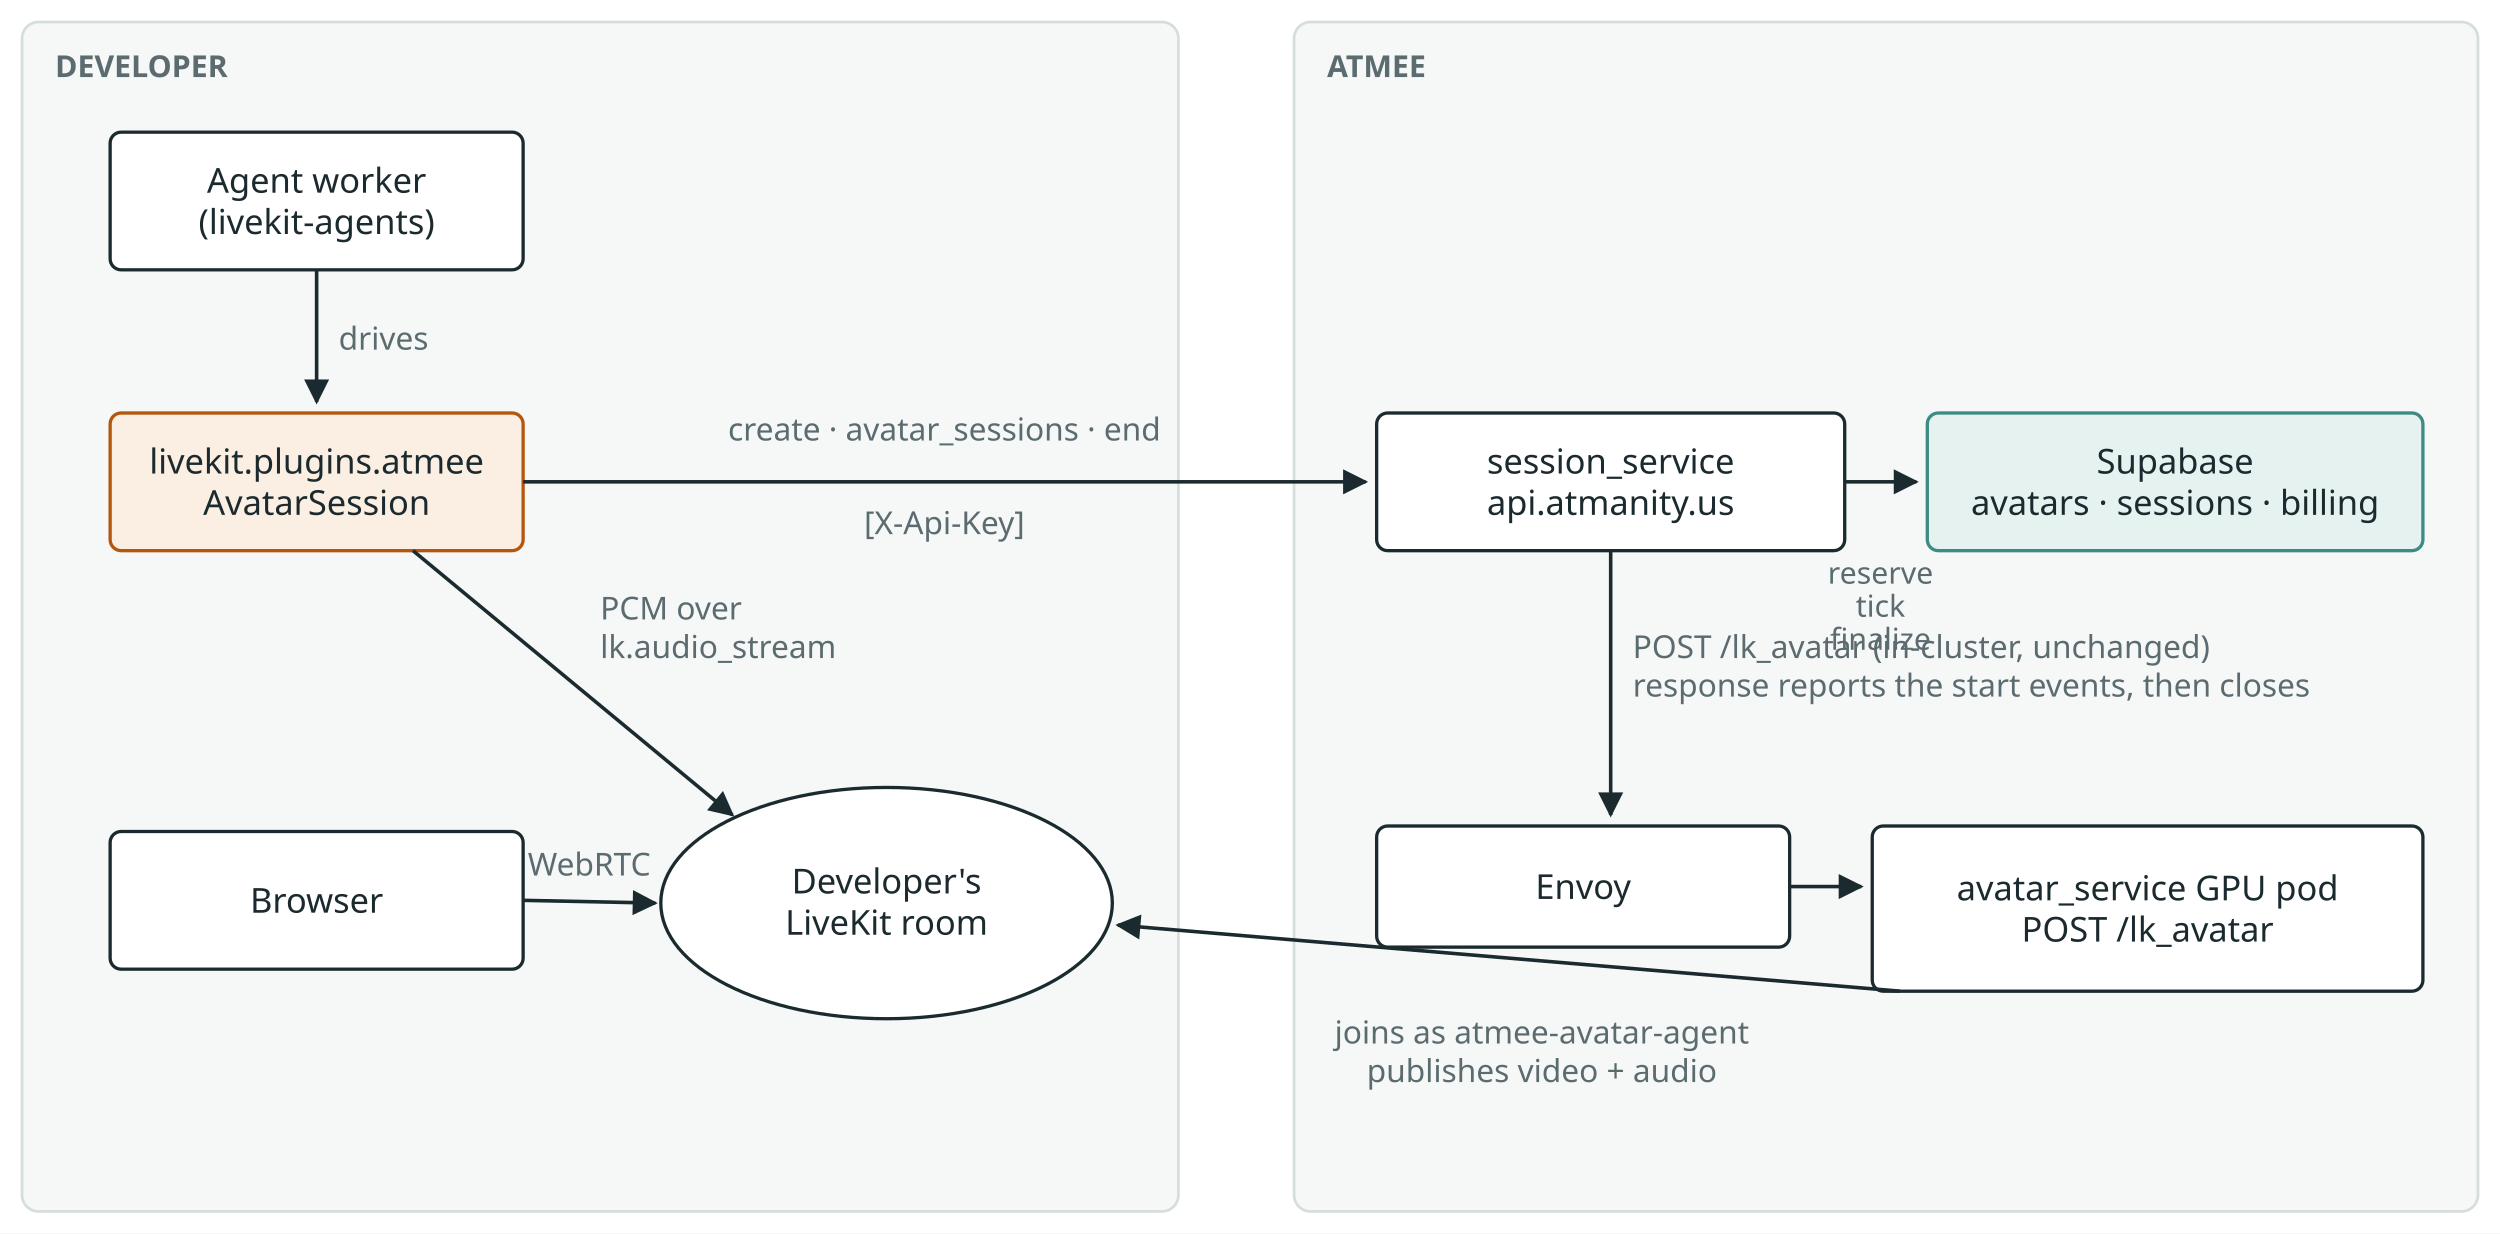
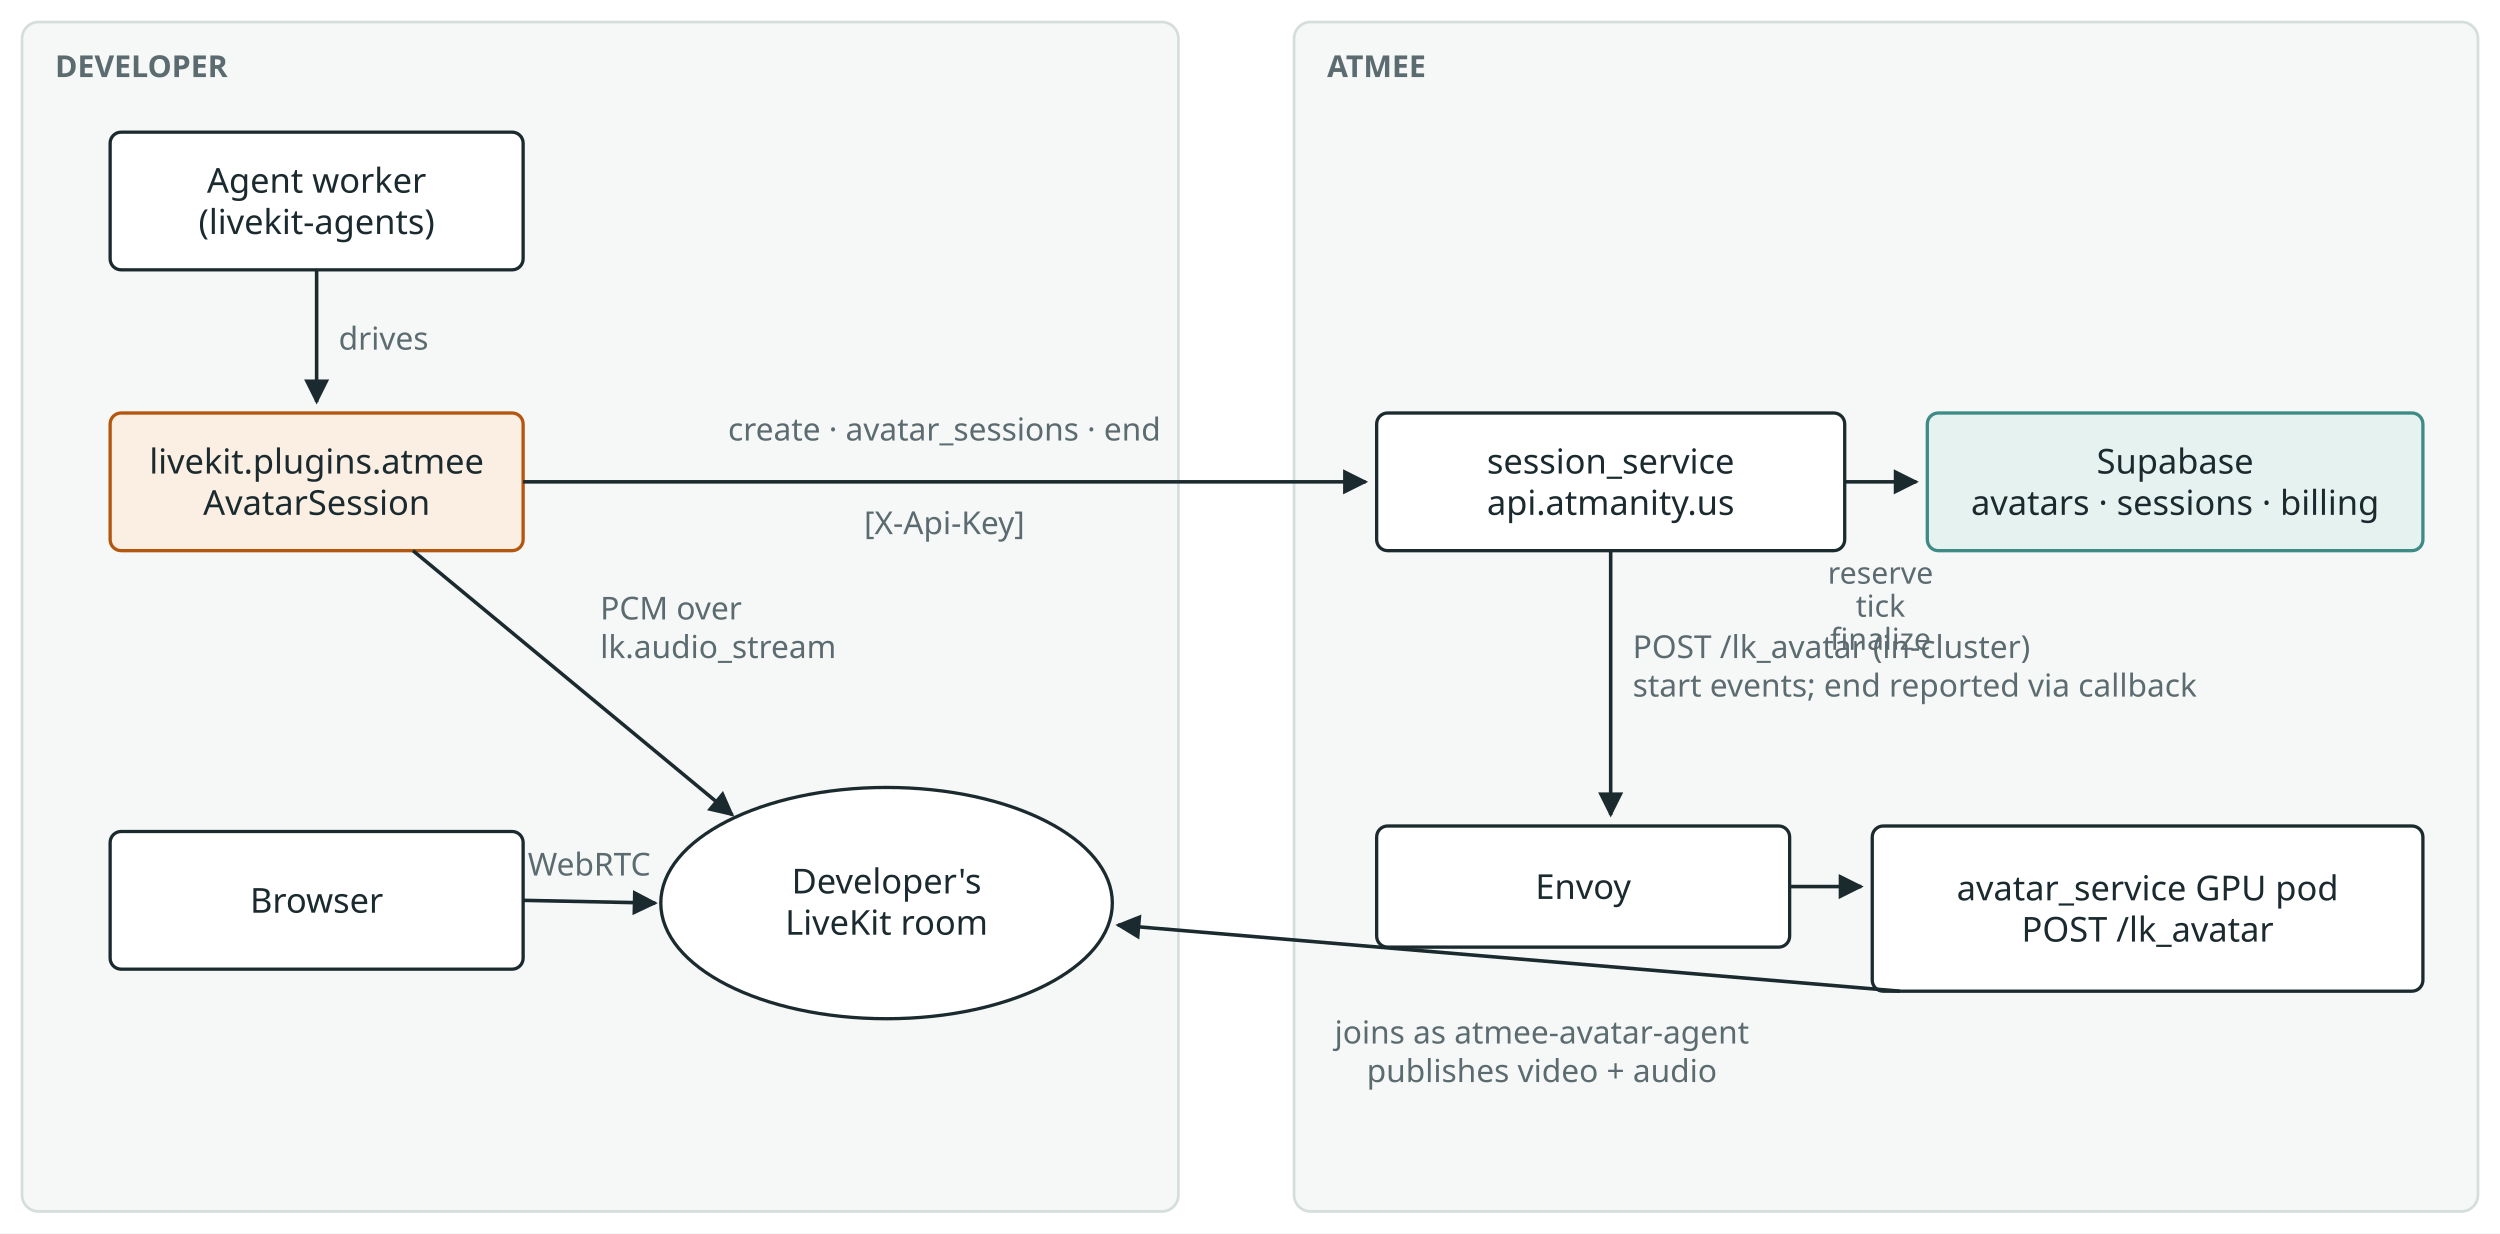
<svg xmlns="http://www.w3.org/2000/svg" viewBox="0 0 908 448" role="img" aria-label="Context: the plugin talks to Atmee's API and to the developer's LiveKit room; the GPU worker joins that room." font-family="IBM Plex Sans, system-ui, sans-serif" style="max-width:100%;height:auto;display:block">
  <rect width="100%" height="100%" fill="#ffffff" />
  <style>
  svg { color: #1b2a2e; }
  .t { fill: #1b2a2e; } .tm { fill: #5b6b70; }
  .node { fill: #ffffff; stroke: #1b2a2e; stroke-width: 1.2; }
  .node.new { fill: #fbeee2; stroke: #b4560e; }
  .node.db { fill: #e6f2f0; stroke: #3d8b84; }
  .node.dim { fill: #f5f8f7; stroke: #d5dedc; }
  .actor { fill: #e6f2f0; stroke: #3d8b84; stroke-width: 1.2; }
  .group { fill: #f5f8f7; stroke: #d5dedc; stroke-width: 1; }
  .edge { stroke: #1b2a2e; stroke-width: 1.3; fill: none; }
  .life { stroke: #d5dedc; stroke-width: 1; stroke-dasharray: 3 4; }
  .loop { fill: none; stroke: #2f5bea; stroke-width: 1; stroke-dasharray: 6 4; }
  .looptag { fill: #2f5bea; } .looptag + text { fill: #ffffff; }
  .plate { fill: #ffffff; } .note { fill: #fbeee2; stroke: #b4560e; stroke-width: 1; }
</style>
  <defs>
    <marker id="ah" viewBox="0 0 10 10" refX="9" refY="5" markerWidth="7" markerHeight="7" orient="auto-start-reverse">
      <path d="M0,0 L10,5 L0,10 z" fill="currentColor" />
    </marker>
  </defs>
  <rect x="8" y="8" width="420" height="432" rx="6" class="group" />
  <text x="20.0" y="28.0" text-anchor="start" class="tm" font-size="11" font-weight="600">DEVELOPER</text>
  <rect x="470" y="8" width="430" height="432" rx="6" class="group" />
  <text x="482.0" y="28.0" text-anchor="start" class="tm" font-size="11" font-weight="600">ATMEE</text>
  <rect x="40" y="48" width="150" height="50" rx="4" class="node" />
  <text x="115.0" y="70.0" text-anchor="middle" class="t" font-size="12.5">Agent worker</text>
  <text x="115.0" y="85.0" text-anchor="middle" class="t" font-size="12.5">(livekit-agents)</text>
  <rect x="40" y="150" width="150" height="50" rx="4" class="node new" />
  <text x="115.0" y="172.0" text-anchor="middle" class="t" font-size="12.5">livekit.plugins.atmee</text>
  <text x="115.0" y="187.0" text-anchor="middle" class="t" font-size="12.5">AvatarSession</text>
  <rect x="40" y="302" width="150" height="50" rx="4" class="node" />
  <text x="115.0" y="331.5" text-anchor="middle" class="t" font-size="12.5">Browser</text>
  <ellipse cx="322" cy="328" rx="82" ry="42" class="node" />
  <text x="322.0" y="324.5" text-anchor="middle" class="t" font-size="12.5">Developer's</text>
  <text x="322.0" y="339.5" text-anchor="middle" class="t" font-size="12.5">LiveKit room</text>
  <rect x="500" y="150" width="170" height="50" rx="4" class="node" />
  <text x="585.0" y="172.0" text-anchor="middle" class="t" font-size="12.5">session_service</text>
  <text x="585.0" y="187.0" text-anchor="middle" class="t" font-size="12.5">api.atmanity.us</text>
  <rect x="700" y="150" width="180" height="50" rx="4" class="node db" />
  <text x="790.0" y="172.0" text-anchor="middle" class="t" font-size="12.5">Supabase</text>
  <text x="790.0" y="187.0" text-anchor="middle" class="t" font-size="12.5">avatars · sessions · billing</text>
  <rect x="500" y="300" width="150" height="44" rx="4" class="node" />
  <text x="575.0" y="326.5" text-anchor="middle" class="t" font-size="12.5">Envoy</text>
  <rect x="680" y="300" width="200" height="60" rx="4" class="node" />
  <text x="780.0" y="327.0" text-anchor="middle" class="t" font-size="12.5">avatar_service GPU pod</text>
  <text x="780.0" y="342.0" text-anchor="middle" class="t" font-size="12.5">POST /lk_avatar</text>
  <line x1="115.0" y1="98.0" x2="115.0" y2="146.0" class="edge" marker-end="url(#ah)" />
  <text x="123.0" y="127.0" text-anchor="start" class="tm" font-size="11.5">drives</text>
  <line x1="190.0" y1="175.0" x2="496.0" y2="175.0" class="edge" marker-end="url(#ah)" />
  <text x="343.0" y="160.0" text-anchor="middle" class="tm" font-size="11.5">create · avatar_sessions · end</text>
  <text x="343.0" y="194.0" text-anchor="middle" class="tm" font-size="11.5">[X-Api-Key]</text>
  <line x1="670.0" y1="175.0" x2="696.0" y2="175.0" class="edge" marker-end="url(#ah)" />
  <text x="683.0" y="212.0" text-anchor="middle" class="tm" font-size="11">reserve</text>
  <text x="683.0" y="224.0" text-anchor="middle" class="tm" font-size="11">tick</text>
  <text x="683.0" y="236.0" text-anchor="middle" class="tm" font-size="11">finalize</text>
  <line x1="585.0" y1="200.0" x2="585.0" y2="296.0" class="edge" marker-end="url(#ah)" />
-   <text x="593.0" y="239.0" text-anchor="start" class="tm" font-size="11.5">POST /lk_avatar (in-cluster, unchanged)</text>
-   <text x="593.0" y="253.0" text-anchor="start" class="tm" font-size="11.5">response reports the start events, then closes</text>
+   <text x="593.0" y="239.0" text-anchor="start" class="tm" font-size="11.5">POST /lk_avatar (in-cluster)</text>
+   <text x="593.0" y="253.0" text-anchor="start" class="tm" font-size="11.5">start events; end reported via callback</text>
  <line x1="650.0" y1="322.0" x2="676.0" y2="322.0" class="edge" marker-end="url(#ah)" />
  <line x1="690.0" y1="360.0" x2="406.0" y2="336.0" class="edge" marker-end="url(#ah)" />
  <text x="560.0" y="379.0" text-anchor="middle" class="tm" font-size="11.5">joins as atmee-avatar-agent</text>
  <text x="560.0" y="393.0" text-anchor="middle" class="tm" font-size="11.5">publishes video + audio</text>
  <line x1="150.0" y1="200.0" x2="266.0" y2="296.0" class="edge" marker-end="url(#ah)" />
  <text x="218.0" y="225.0" text-anchor="start" class="tm" font-size="11.5">PCM over</text>
  <text x="218.0" y="239.0" text-anchor="start" class="tm" font-size="11.5">lk.audio_stream</text>
  <line x1="190.0" y1="327.0" x2="238.0" y2="328.0" class="edge" marker-end="url(#ah)" />
  <text x="214.0" y="318.0" text-anchor="middle" class="tm" font-size="11.5">WebRTC</text>
</svg>
